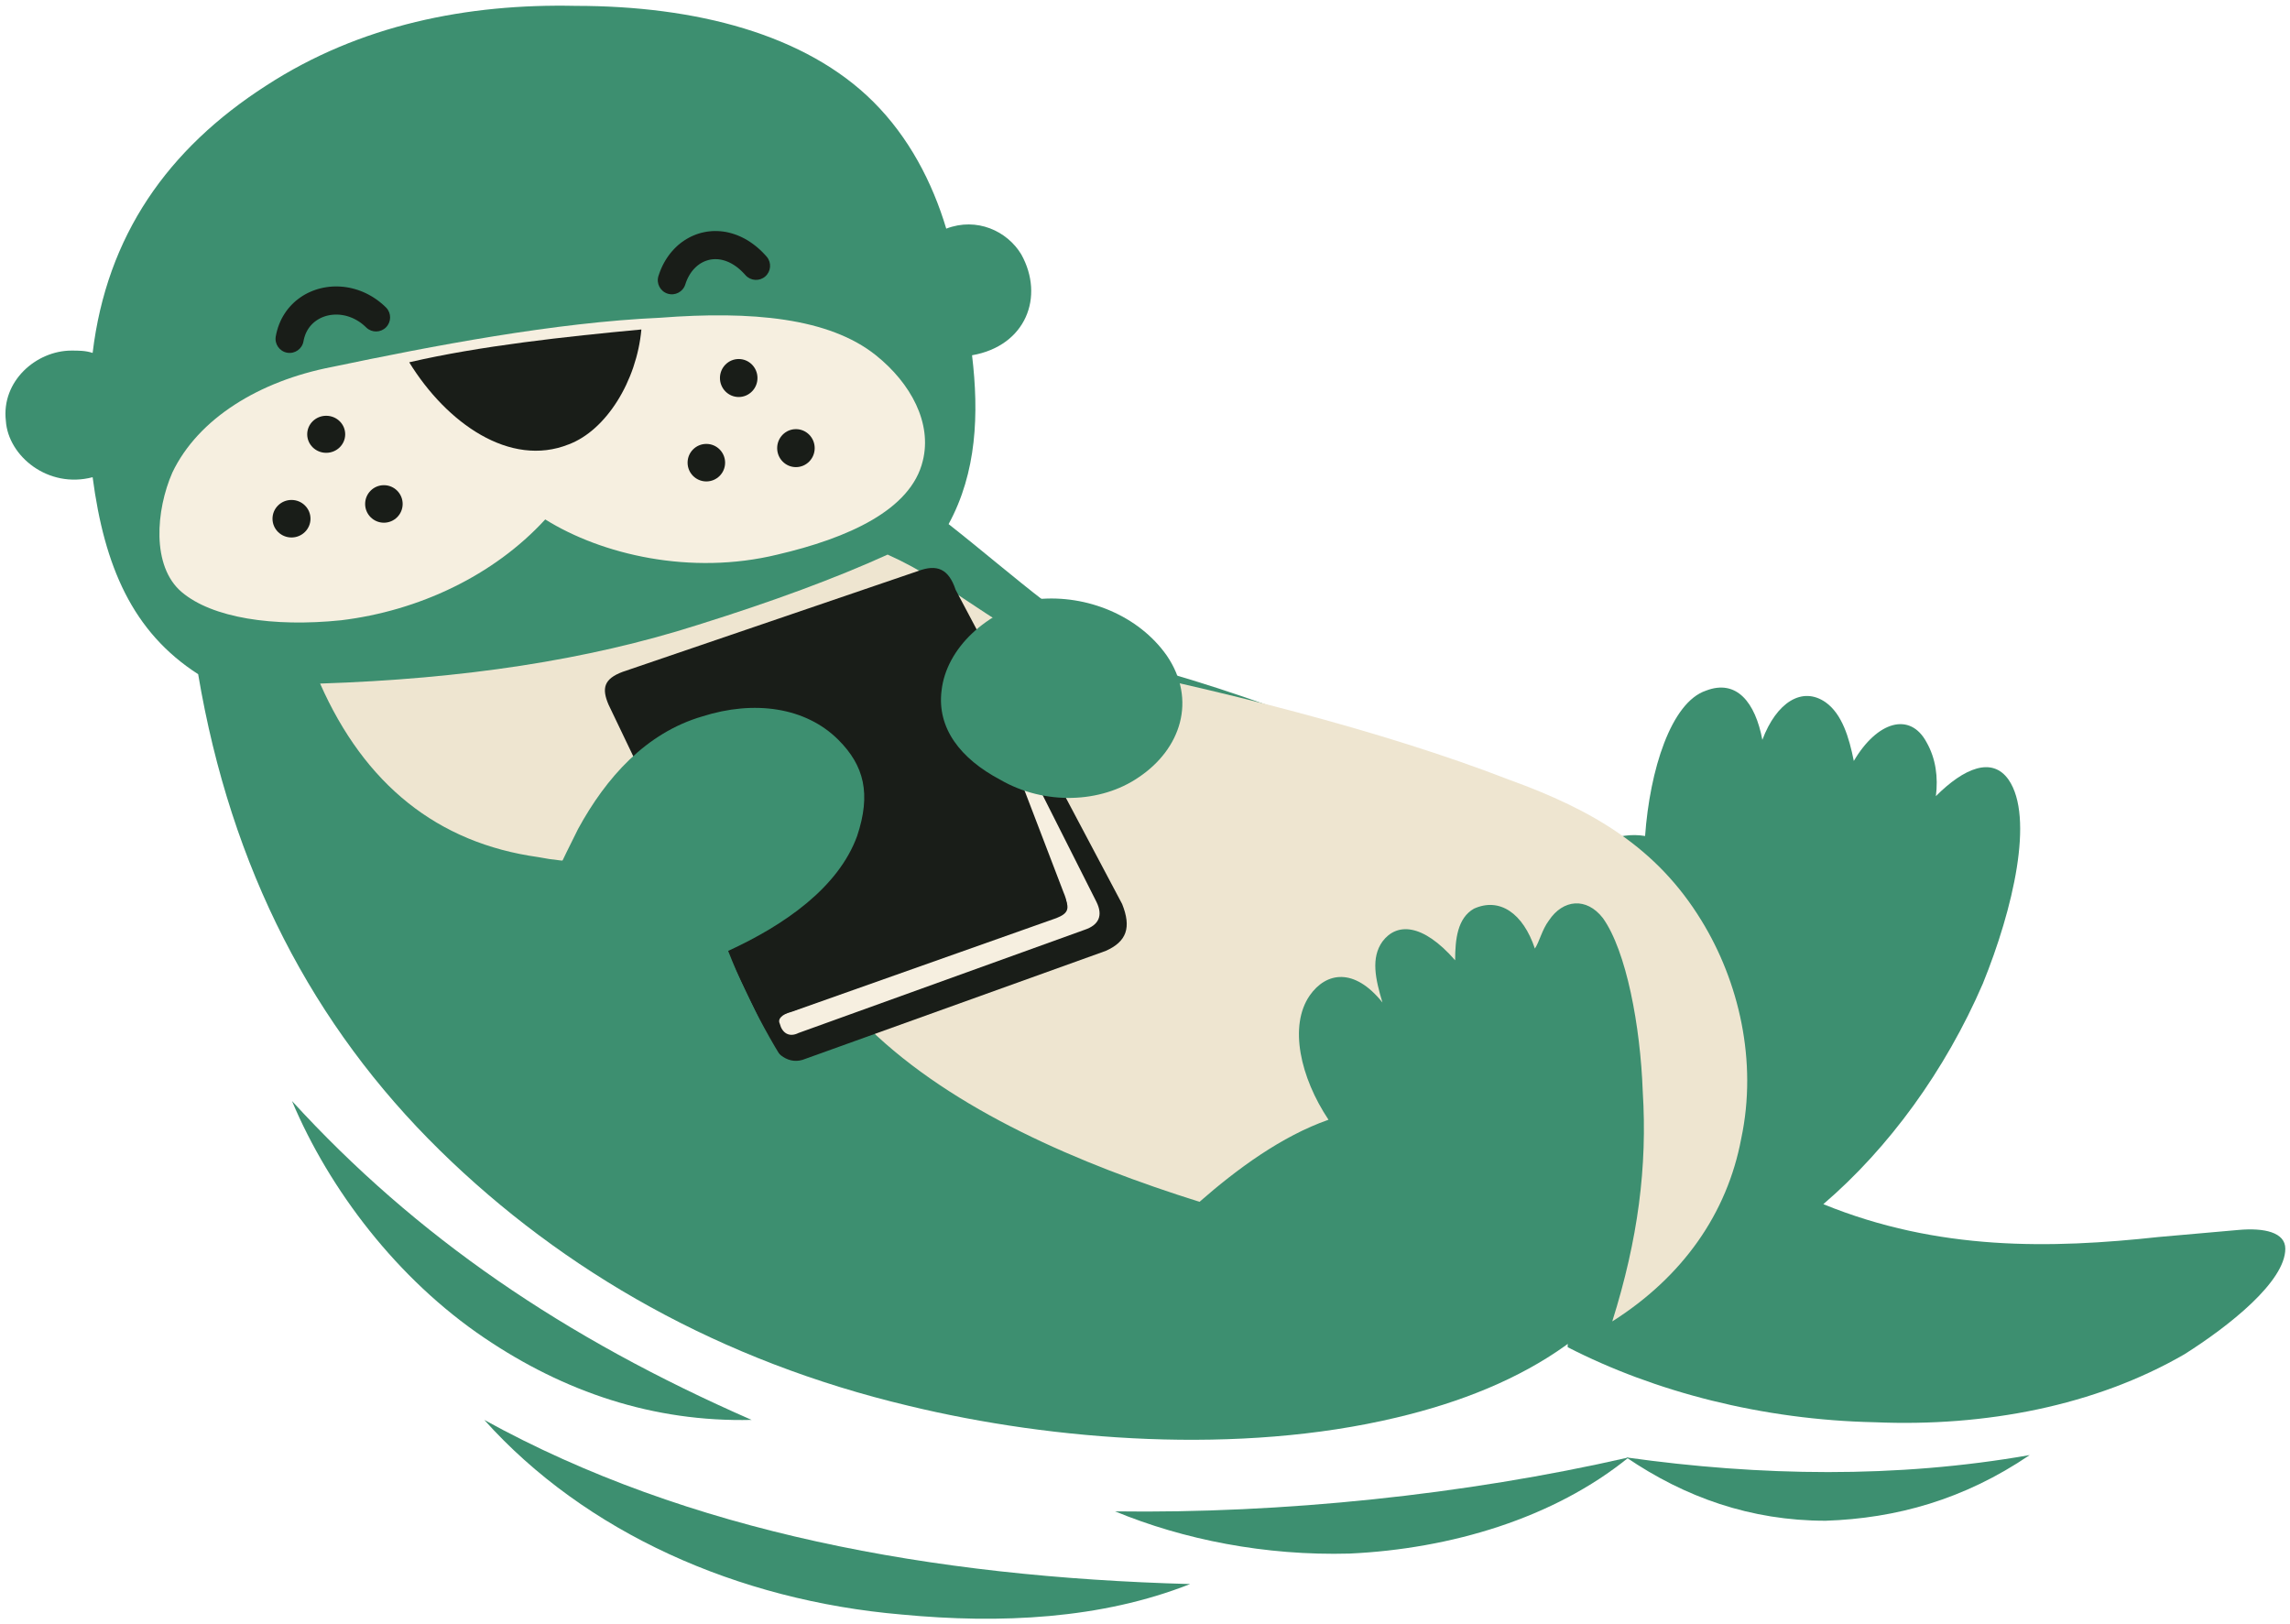
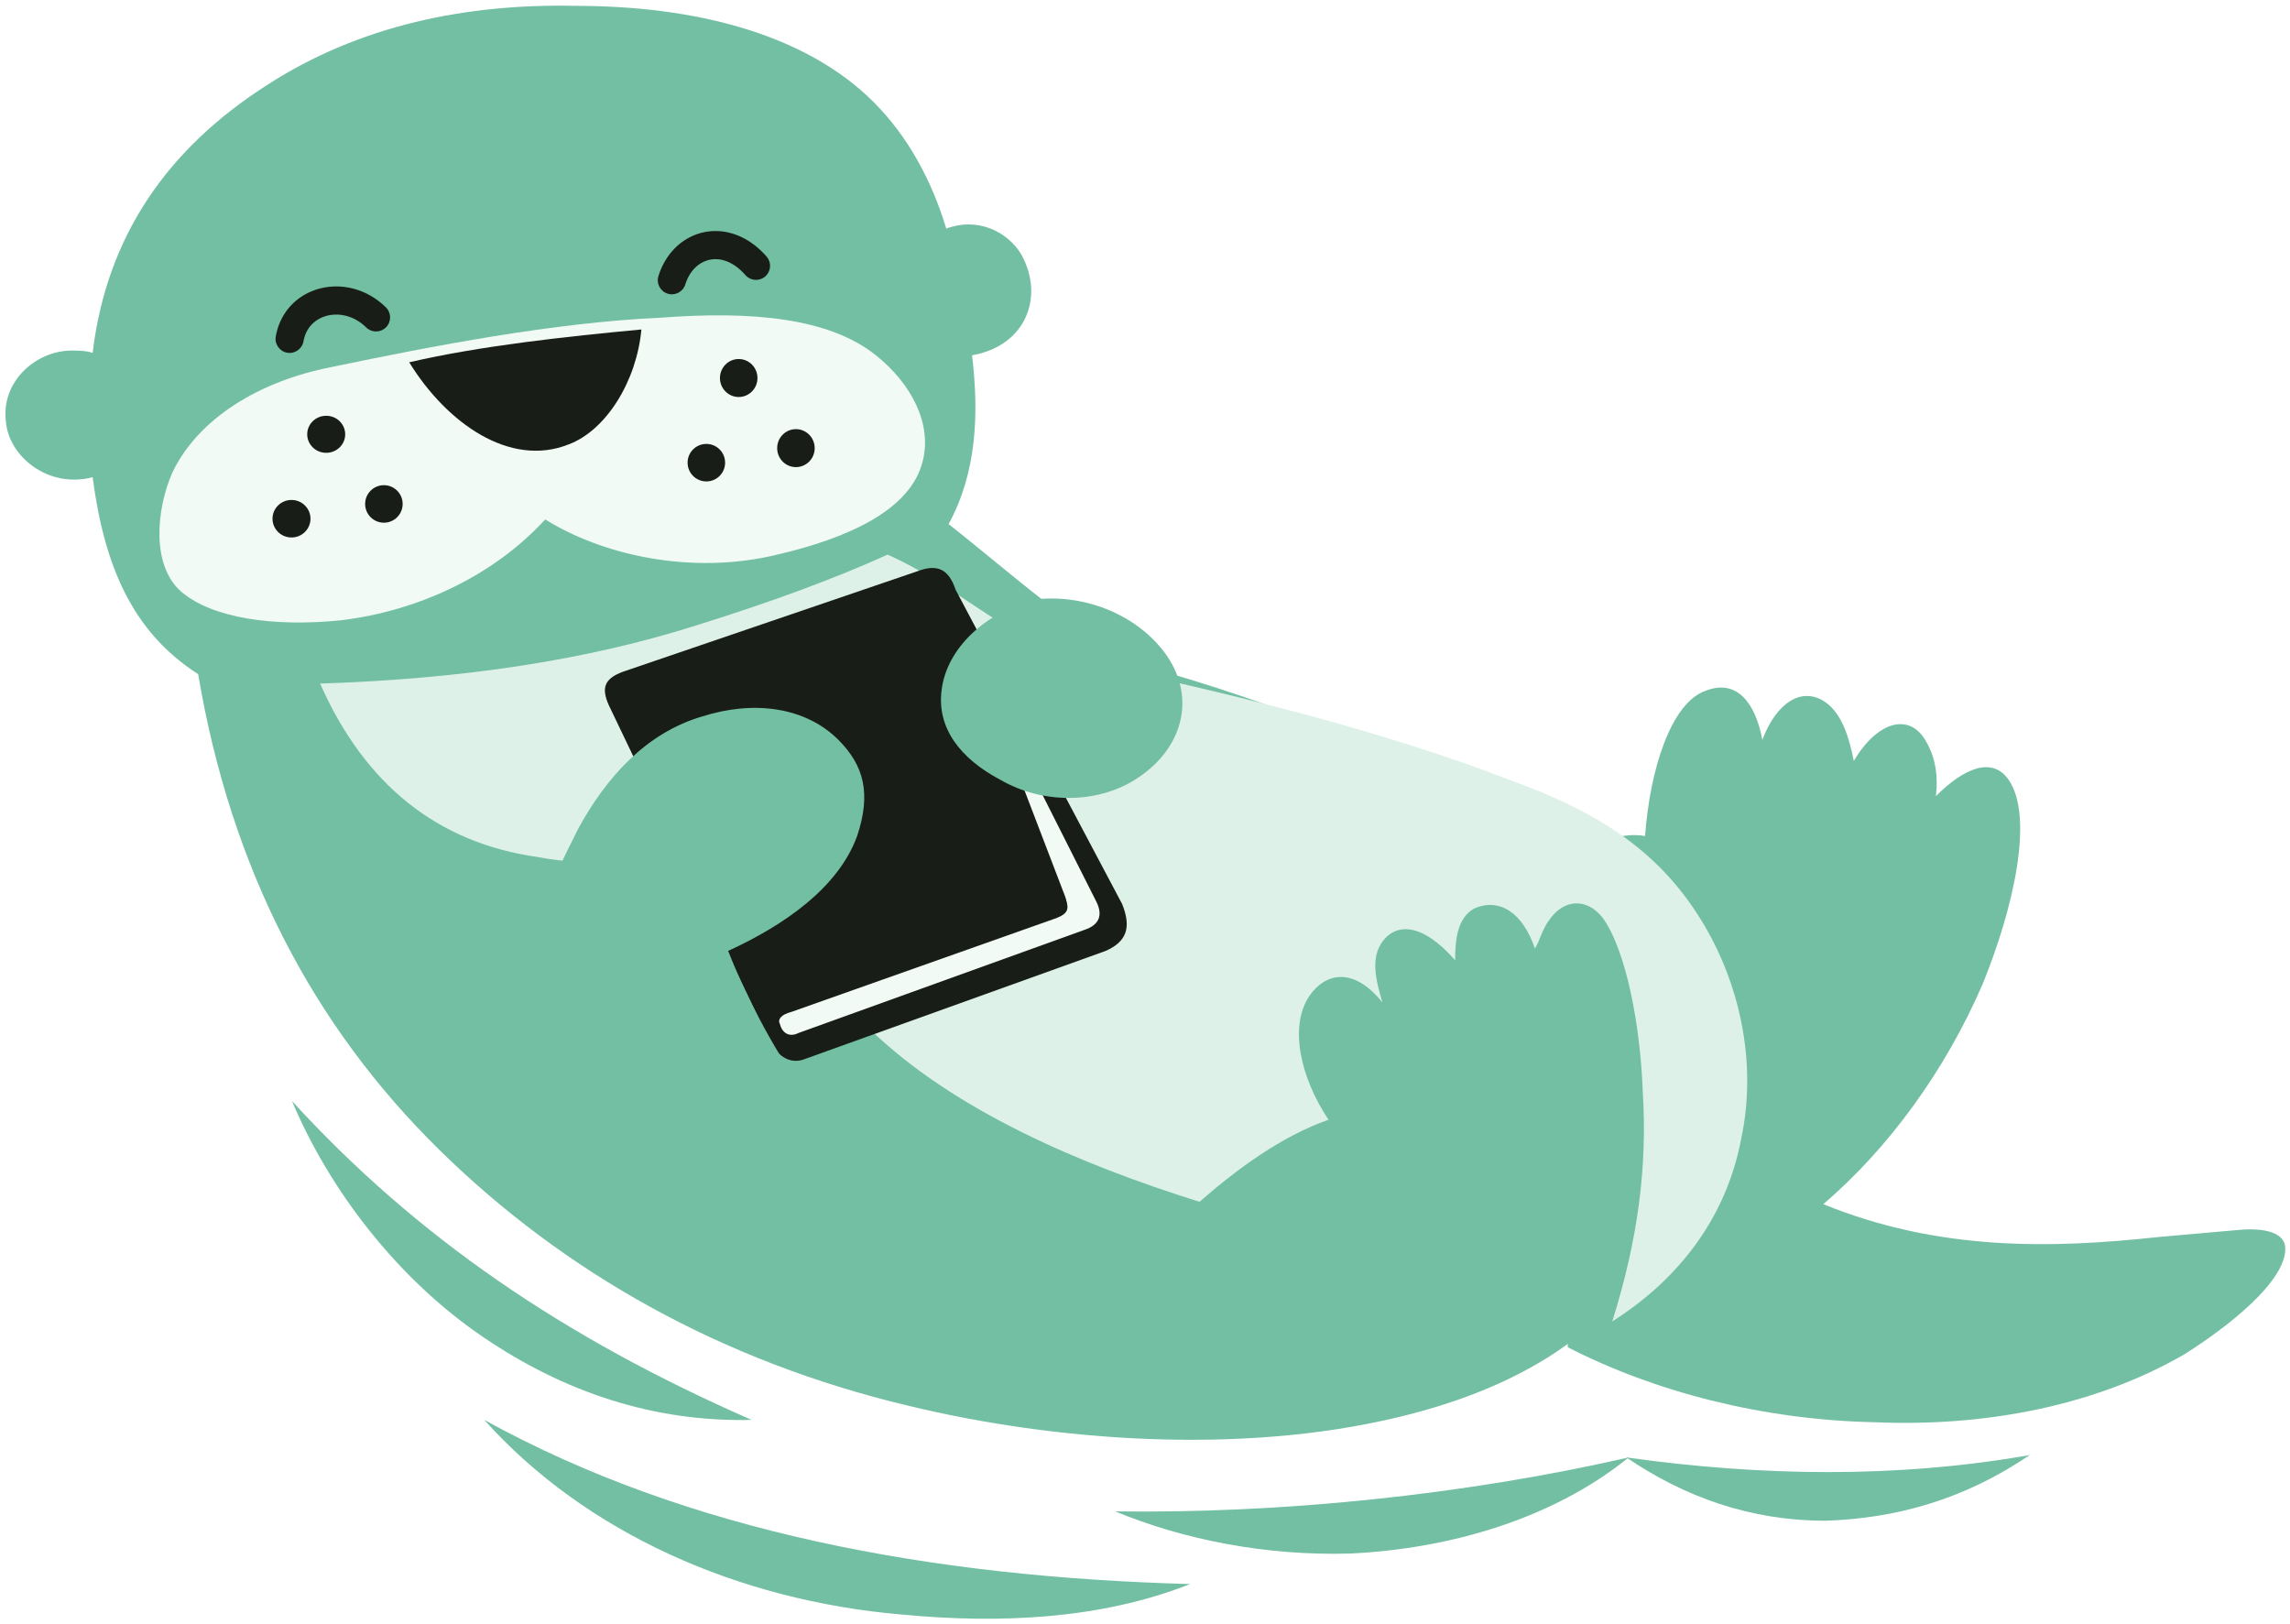
<svg xmlns="http://www.w3.org/2000/svg" viewBox="23.5 21.5 976.5 692.5">
  <g id="_LDC-0__w0h4vk0">
-     <path id="_LDC-0__w0h4vk1" d="m690 389c13-7 23-13 35-11 2-28 11-57 26-62 13-5 21 5 24 21 6-16 17-23 27-16 7 5 10 15 12 25 10-17 24-21 31-8 4 7 5 15 4 23 12-12 24-17 31-7 11 16 2 55-11 87-16 37-40 70-68 94 49 20 97 19 143 14l34-3c11-1 20 1 20 8 0 14-24 33-43 45-38 22-85 31-132 29-48-1-94-13-131-32z" fill="#3D8F70" />
-     <path id="_LDC-0__w0h4vk2" d="m63 172c6-50 32-87 74-114 40-26 86-35 132-34 51 0 98 12 127 41 15 15 25 34 31 54 13-5 26 1 32 11 10 18 2 39-21 43 3 25 2 50-10 72 14 11 28 23 41 33 25 1 41 12 51 30 62 18 122 43 167 84 39 35 67 90 47 147-16 47-60 74-115 87-67 16-146 10-208-5-80-19-147-57-200-109-54-53-89-120-103-203-28-18-40-46-45-84-19 5-36-9-37-24-2-17 13-30 28-30 3 0 6 0 9 1z" fill="#3D8F70" />
-     <path id="_LDC-0__w0h4vk3" d="m402 258c27 12 47 32 78 45 61 12 133 30 187 51 36 13 63 29 82 60 16 26 24 60 17 93-6 32-25 59-55 78 11-35 15-66 13-98-1-28-7-60-17-74-7-9-17-8-23 1-3 4-4 9-6 12-5-15-15-22-26-17-7 4-8 13-8 22-14-16-25-16-31-8-5 7-3 16 0 26-12-15-24-13-31-3-9 13-4 35 8 53-20 7-39 21-55 35-51-16-105-39-141-74-26-25-44-53-60-81-30 8-56 13-81 8-43-6-74-31-93-74 61-2 114-10 161-25 32-10 59-20 81-30z" fill="#EEE5D0" />
-     <path id="_LDC-0__w0h4vk4" d="m97 223c11-23 37-39 68-45 43-9 95-19 140-21 39-3 72 0 92 16 15 12 24 29 20 45-5 21-32 33-62 40-37 9-75 0-99-15-22 24-54 39-87 43-29 3-55-1-68-12s-11-35-4-51z" fill="#F6EFE0" />
+     <path id="_LDC-0__w0h4vk1" d="m690 389c13-7 23-13 35-11 2-28 11-57 26-62 13-5 21 5 24 21 6-16 17-23 27-16 7 5 10 15 12 25 10-17 24-21 31-8 4 7 5 15 4 23 12-12 24-17 31-7 11 16 2 55-11 87-16 37-40 70-68 94 49 20 97 19 143 14l34-3c11-1 20 1 20 8 0 14-24 33-43 45-38 22-85 31-132 29-48-1-94-13-131-32z" fill="#72BFA4" />
+     <path id="_LDC-0__w0h4vk2" d="m63 172c6-50 32-87 74-114 40-26 86-35 132-34 51 0 98 12 127 41 15 15 25 34 31 54 13-5 26 1 32 11 10 18 2 39-21 43 3 25 2 50-10 72 14 11 28 23 41 33 25 1 41 12 51 30 62 18 122 43 167 84 39 35 67 90 47 147-16 47-60 74-115 87-67 16-146 10-208-5-80-19-147-57-200-109-54-53-89-120-103-203-28-18-40-46-45-84-19 5-36-9-37-24-2-17 13-30 28-30 3 0 6 0 9 1z" fill="#72BFA4" />
+     <path id="_LDC-0__w0h4vk3" d="m402 258c27 12 47 32 78 45 61 12 133 30 187 51 36 13 63 29 82 60 16 26 24 60 17 93-6 32-25 59-55 78 11-35 15-66 13-98-1-28-7-60-17-74-7-9-17-8-23 1-3 4-4 9-6 12-5-15-15-22-26-17-7 4-8 13-8 22-14-16-25-16-31-8-5 7-3 16 0 26-12-15-24-13-31-3-9 13-4 35 8 53-20 7-39 21-55 35-51-16-105-39-141-74-26-25-44-53-60-81-30 8-56 13-81 8-43-6-74-31-93-74 61-2 114-10 161-25 32-10 59-20 81-30z" fill="#DDF1E8" />
+     <path id="_LDC-0__w0h4vk4" d="m97 223c11-23 37-39 68-45 43-9 95-19 140-21 39-3 72 0 92 16 15 12 24 29 20 45-5 21-32 33-62 40-37 9-75 0-99-15-22 24-54 39-87 43-29 3-55-1-68-12s-11-35-4-51z" fill="#F2FAF6" />
    <path id="_LDC-0__w0h4vk5" d="m198 176c30-7 67-11 99-14-2 22-15 43-31 49-25 10-52-9-68-35z" fill="#191D18" />
    <g id="_LDC-0__w0h4vk6">
      <ellipse cx="162.6" cy="206.7" rx="8.1" ry="7.9" fill="#191D18" />
      <ellipse cx="147.8" cy="242.7" rx="8.1" ry="8" fill="#191D18" />
      <ellipse cx="187.2" cy="236.4" rx="8" ry="8" fill="#191D18" />
      <ellipse cx="338.5" cy="182.7" rx="8" ry="8.1" fill="#191D18" />
      <ellipse cx="324.7" cy="218.8" rx="8" ry="8" fill="#191D18" />
      <ellipse cx="362.9" cy="212.6" rx="8" ry="8.1" fill="#191D18" />
    </g>
    <g id="_LDC-0__w0h4vk7">
      <path id="_LDC-0__w0h4vk8" d="M152.91 167.04L153.06 166.28L153.25 165.55L153.46 164.85L153.70 164.18L153.97 163.54L154.26 162.93L154.58 162.34L154.92 161.78L155.29 161.25L155.67 160.74L156.08 160.25L156.51 159.79L156.96 159.35L157.43 158.93L157.93 158.54L158.44 158.17L158.97 157.82L159.52 157.50L160.08 157.20L160.67 156.92L161.27 156.67L161.88 156.45L162.51 156.25L163.16 156.08L163.81 155.94L164.48 155.82L165.16 155.74L165.84 155.68L166.54 155.65L167.24 155.65L167.94 155.68L168.65 155.74L169.37 155.84L170.08 155.96L170.80 156.11L171.51 156.30L172.23 156.52L172.94 156.78L173.65 157.06L174.36 157.38L175.06 157.74L175.76 158.13L176.45 158.55L177.13 159.01L177.80 159.51L178.46 160.05L179.12 160.63L179.76 161.24A6 6 0 0 0 188.24 152.76L187.24 151.79L186.21 150.89L185.15 150.03L184.07 149.23L182.97 148.48L181.85 147.79L180.70 147.15L179.55 146.56L178.38 146.03L177.19 145.55L176.00 145.13L174.80 144.76L173.59 144.44L172.38 144.18L171.16 143.97L169.94 143.81L168.72 143.71L167.51 143.65L166.29 143.65L165.09 143.70L163.88 143.80L162.69 143.96L161.51 144.16L160.34 144.42L159.19 144.72L158.05 145.08L156.92 145.49L155.82 145.95L154.74 146.45L153.68 147.01L152.64 147.62L151.64 148.28L150.66 148.99L149.71 149.74L148.80 150.55L147.93 151.40L147.09 152.30L146.29 153.25L145.54 154.24L144.84 155.28L144.18 156.35L143.57 157.47L143.02 158.63L142.52 159.83L142.07 161.06L141.69 162.33L141.36 163.63L141.09 164.96A6 6 0 0 0 152.91 167.04Z" fill="#191D18" />
      <path id="_LDC-0__w0h4vk9" d="M315.73 142.79L315.98 142.03L316.26 141.29L316.56 140.59L316.88 139.91L317.22 139.27L317.58 138.65L317.95 138.06L318.34 137.50L318.75 136.97L319.17 136.46L319.61 135.99L320.06 135.54L320.52 135.11L320.99 134.72L321.47 134.35L321.96 134.01L322.46 133.70L322.97 133.42L323.49 133.16L324.02 132.92L324.55 132.72L325.09 132.54L325.64 132.38L326.20 132.25L326.76 132.15L327.33 132.08L327.91 132.03L328.49 132.02L329.08 132.03L329.68 132.06L330.29 132.13L330.90 132.23L331.52 132.36L332.15 132.53L332.79 132.72L333.43 132.96L334.08 133.22L334.73 133.53L335.39 133.87L336.06 134.26L336.73 134.68L337.40 135.15L338.08 135.66L338.76 136.22L339.43 136.82L340.11 137.48L340.79 138.18L341.47 138.93A6 6 0 0 0 350.53 131.07L349.57 130.00L348.59 128.98L347.58 128.01L346.56 127.10L345.51 126.24L344.45 125.44L343.37 124.69L342.28 123.99L341.17 123.35L340.04 122.77L338.91 122.24L337.76 121.76L336.60 121.35L335.44 120.99L334.27 120.68L333.10 120.43L331.92 120.24L330.75 120.11L329.57 120.04L328.40 120.02L327.24 120.05L326.08 120.15L324.94 120.29L323.80 120.50L322.68 120.75L321.58 121.06L320.49 121.42L319.42 121.84L318.37 122.30L317.35 122.82L316.35 123.38L315.37 123.99L314.42 124.64L313.50 125.34L312.61 126.08L311.76 126.87L310.93 127.70L310.14 128.57L309.38 129.47L308.66 130.42L307.97 131.40L307.32 132.42L306.71 133.47L306.14 134.55L305.61 135.67L305.12 136.82L304.68 138.00L304.27 139.21A6 6 0 0 0 315.73 142.79Z" fill="#191D18" />
    </g>
    <g id="_LDC-0__w0h4vk10">
      <path id="_LDC-0__w0h4vk11" d="m289 308 126-43c8-3 13-1 16 8l71 134c4 10 2 16-7 20l-128 46c-7 3-13-2-16-9l-68-142c-3-7-2-11 6-14z" fill="#191D18" />
-       <path id="_LDC-0__w0h4vk12" d="m430 285 61 121c3 6 1 10-5 12l-122 44c-4 2-7 0-8-4-1-2 1-4 5-5l113-40c5-2 6-4 3-10l-47-110z" fill="#F6EFE0" />
+       <path id="_LDC-0__w0h4vk12" d="m430 285 61 121c3 6 1 10-5 12l-122 44c-4 2-7 0-8-4-1-2 1-4 5-5l113-40c5-2 6-4 3-10l-47-110z" fill="#F2FAF6" />
      <path id="_LDC-0__w0h4vk13" d="m290 309 126-42c6-2 10 1 12 7l49 128c3 7 1 9-5 11l-120 43-68-134c-3-7-2-10 6-13z" fill="#191D18" />
    </g>
-     <path id="_LDC-0__w0h4vk14" d="m466 277c21-2 43 7 55 24 13 19 6 40-12 52-16 11-40 12-59 1-17-9-27-22-25-38 2-18 19-34 41-39z" fill="#3D8F70" />
-     <path id="_LDC-0__w0h4vk15" d="m242 459c3-33 15-58 28-84 12-22 29-41 53-48 22-7 44-4 58 10 11 11 14 23 8 41-8 22-31 38-55 49 9 23 21 44 34 63-38 6-88-11-126-31z" fill="#3D8F70" />
+     <path id="_LDC-0__w0h4vk14" d="m466 277c21-2 43 7 55 24 13 19 6 40-12 52-16 11-40 12-59 1-17-9-27-22-25-38 2-18 19-34 41-39z" fill="#72BFA4" />
+     <path id="_LDC-0__w0h4vk15" d="m242 459c3-33 15-58 28-84 12-22 29-41 53-48 22-7 44-4 58 10 11 11 14 23 8 41-8 22-31 38-55 49 9 23 21 44 34 63-38 6-88-11-126-31z" fill="#72BFA4" />
  </g>
  <g id="_LDC-0__w0h4vk16">
-     <path id="_LDC-0__w0h4vk17" d="m148 491c53 58 116 101 196 136-42 1-80-12-114-35-37-25-66-63-82-101z" fill="#3D8F70" />
-     <path id="_LDC-0__w0h4vk18" d="m230 627c87 48 191 67 301 70-38 15-81 17-123 13-70-6-135-35-178-83z" fill="#3D8F70" />
-     <path id="_LDC-0__w0h4vk19" d="m499 666c71 1 149-7 219-23-32 26-76 39-119 41-36 1-71-6-100-18z" fill="#3D8F70" />
-     <path id="_LDC-0__w0h4vk20" d="m717 643c57 8 115 9 172-1-28 19-57 27-87 28-32 0-60-10-85-27z" fill="#3D8F70" />
+     <path id="_LDC-0__w0h4vk17" d="m148 491c53 58 116 101 196 136-42 1-80-12-114-35-37-25-66-63-82-101z" fill="#72BFA4" />
+     <path id="_LDC-0__w0h4vk18" d="m230 627c87 48 191 67 301 70-38 15-81 17-123 13-70-6-135-35-178-83z" fill="#72BFA4" />
+     <path id="_LDC-0__w0h4vk19" d="m499 666c71 1 149-7 219-23-32 26-76 39-119 41-36 1-71-6-100-18z" fill="#72BFA4" />
+     <path id="_LDC-0__w0h4vk20" d="m717 643c57 8 115 9 172-1-28 19-57 27-87 28-32 0-60-10-85-27z" fill="#72BFA4" />
  </g>
</svg>
